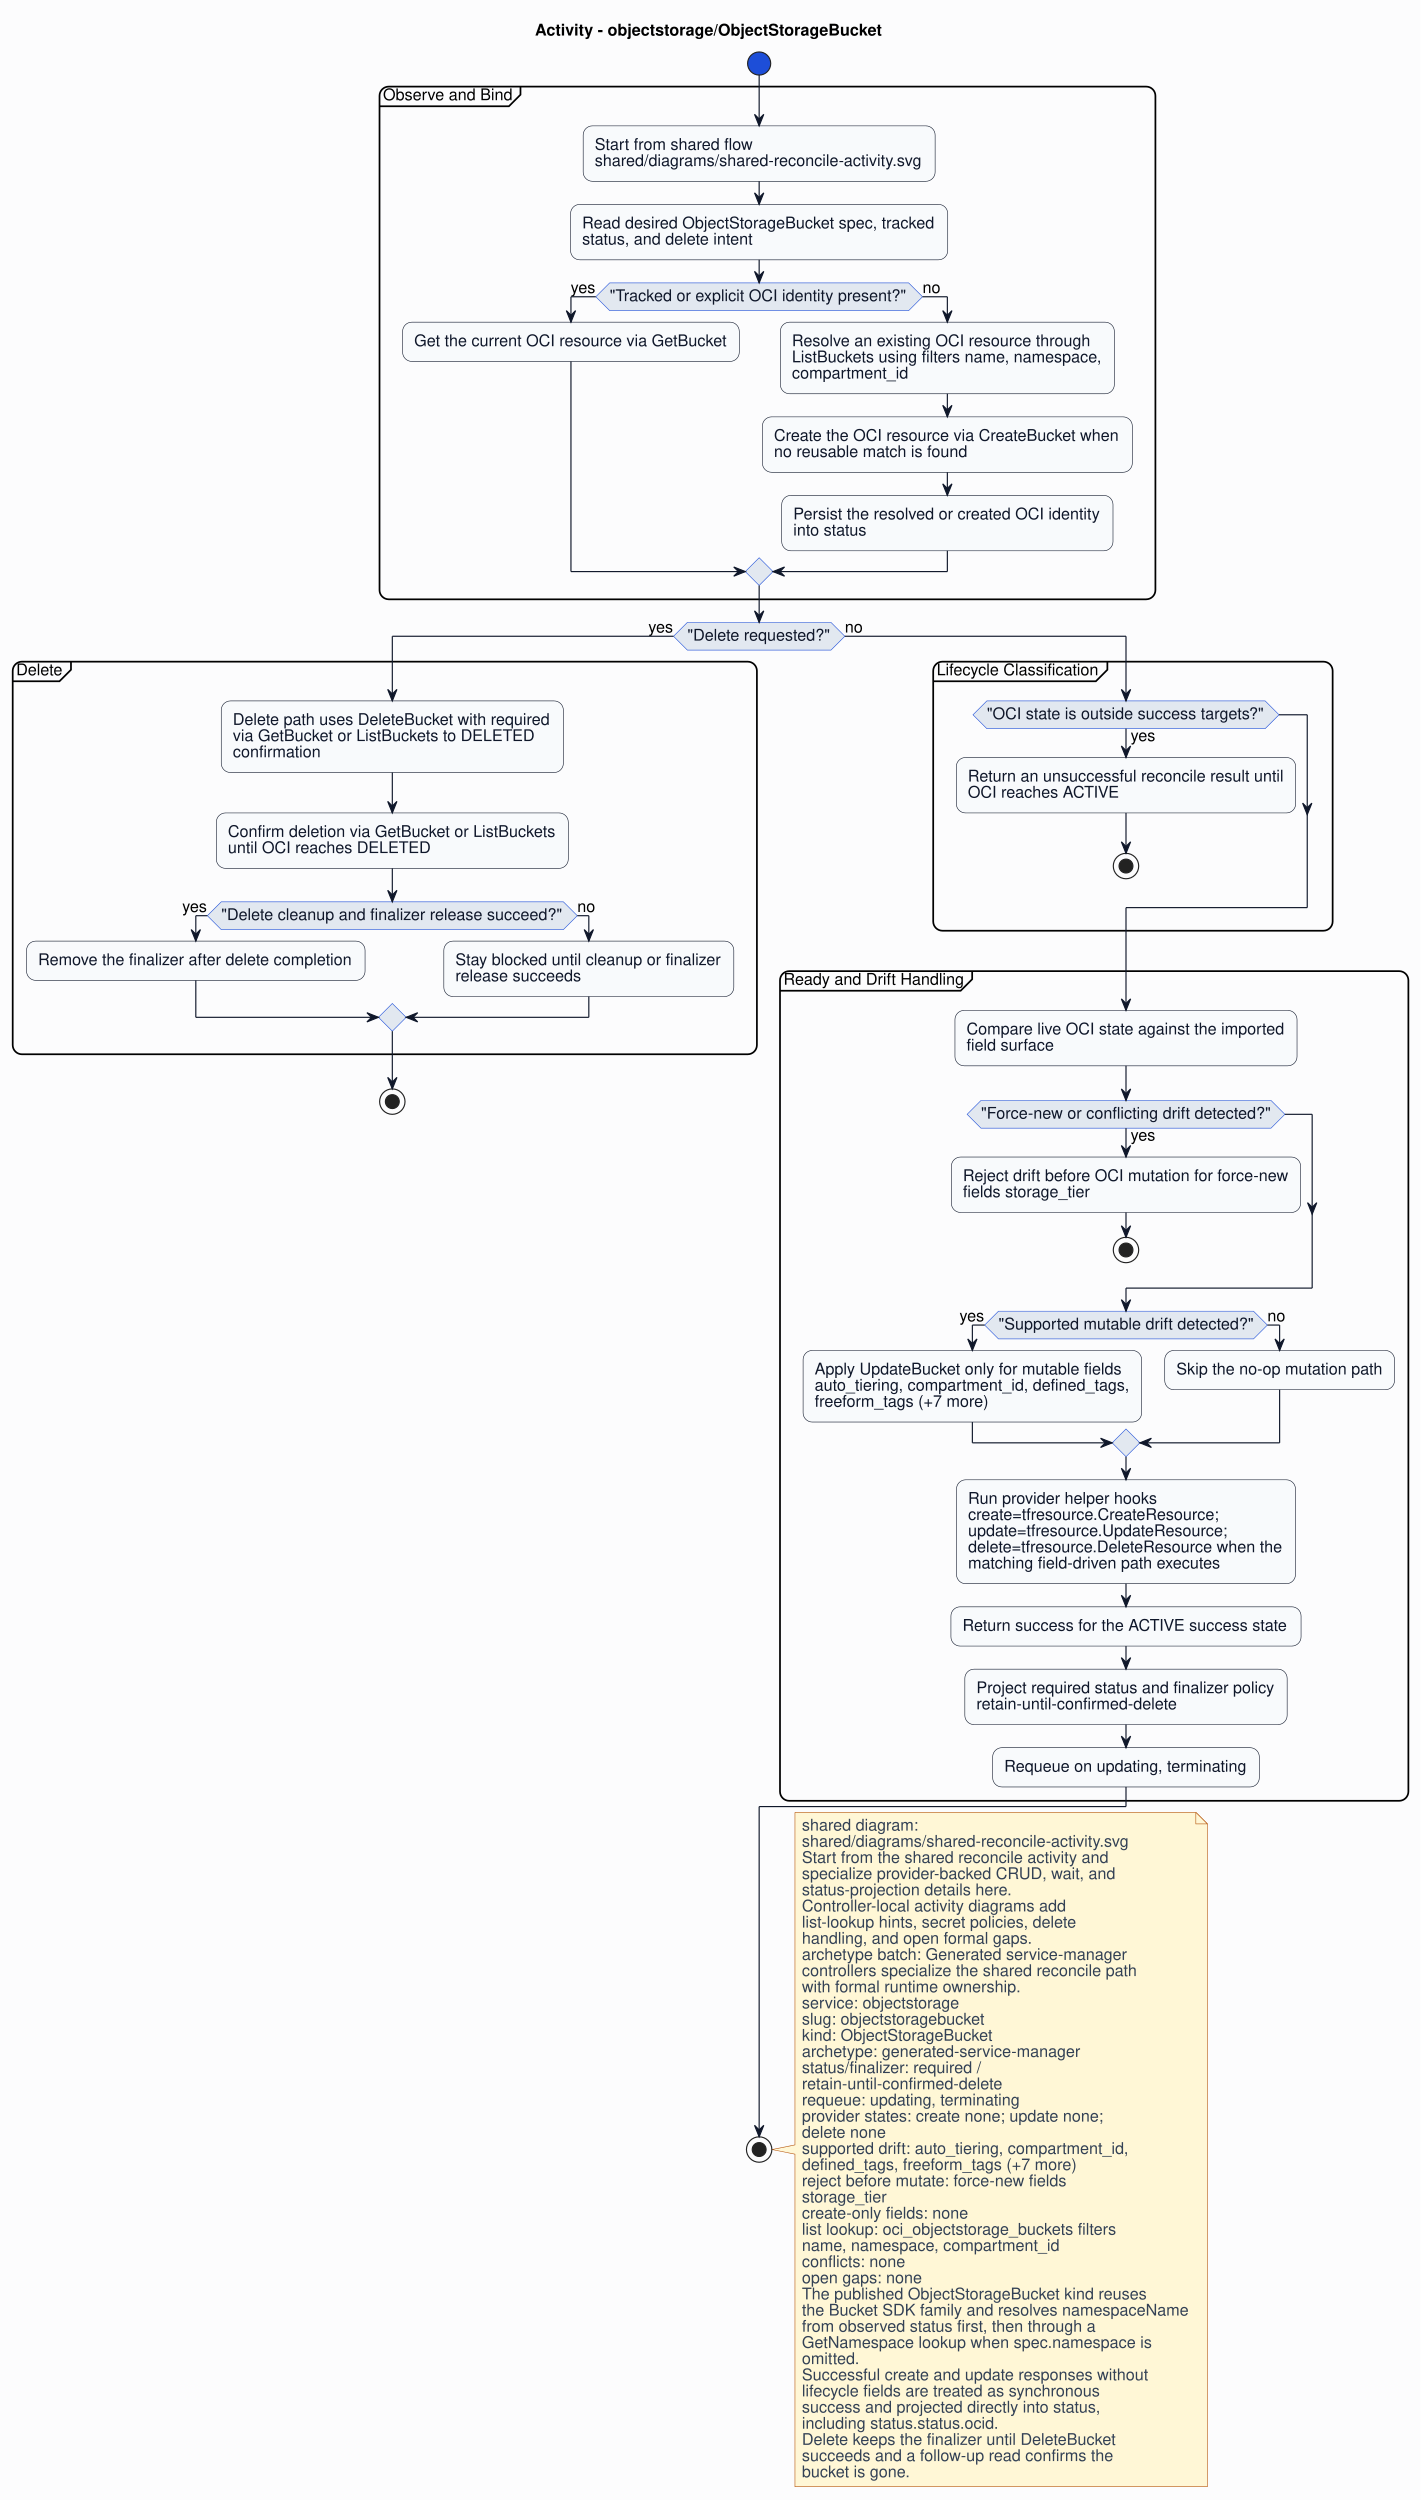
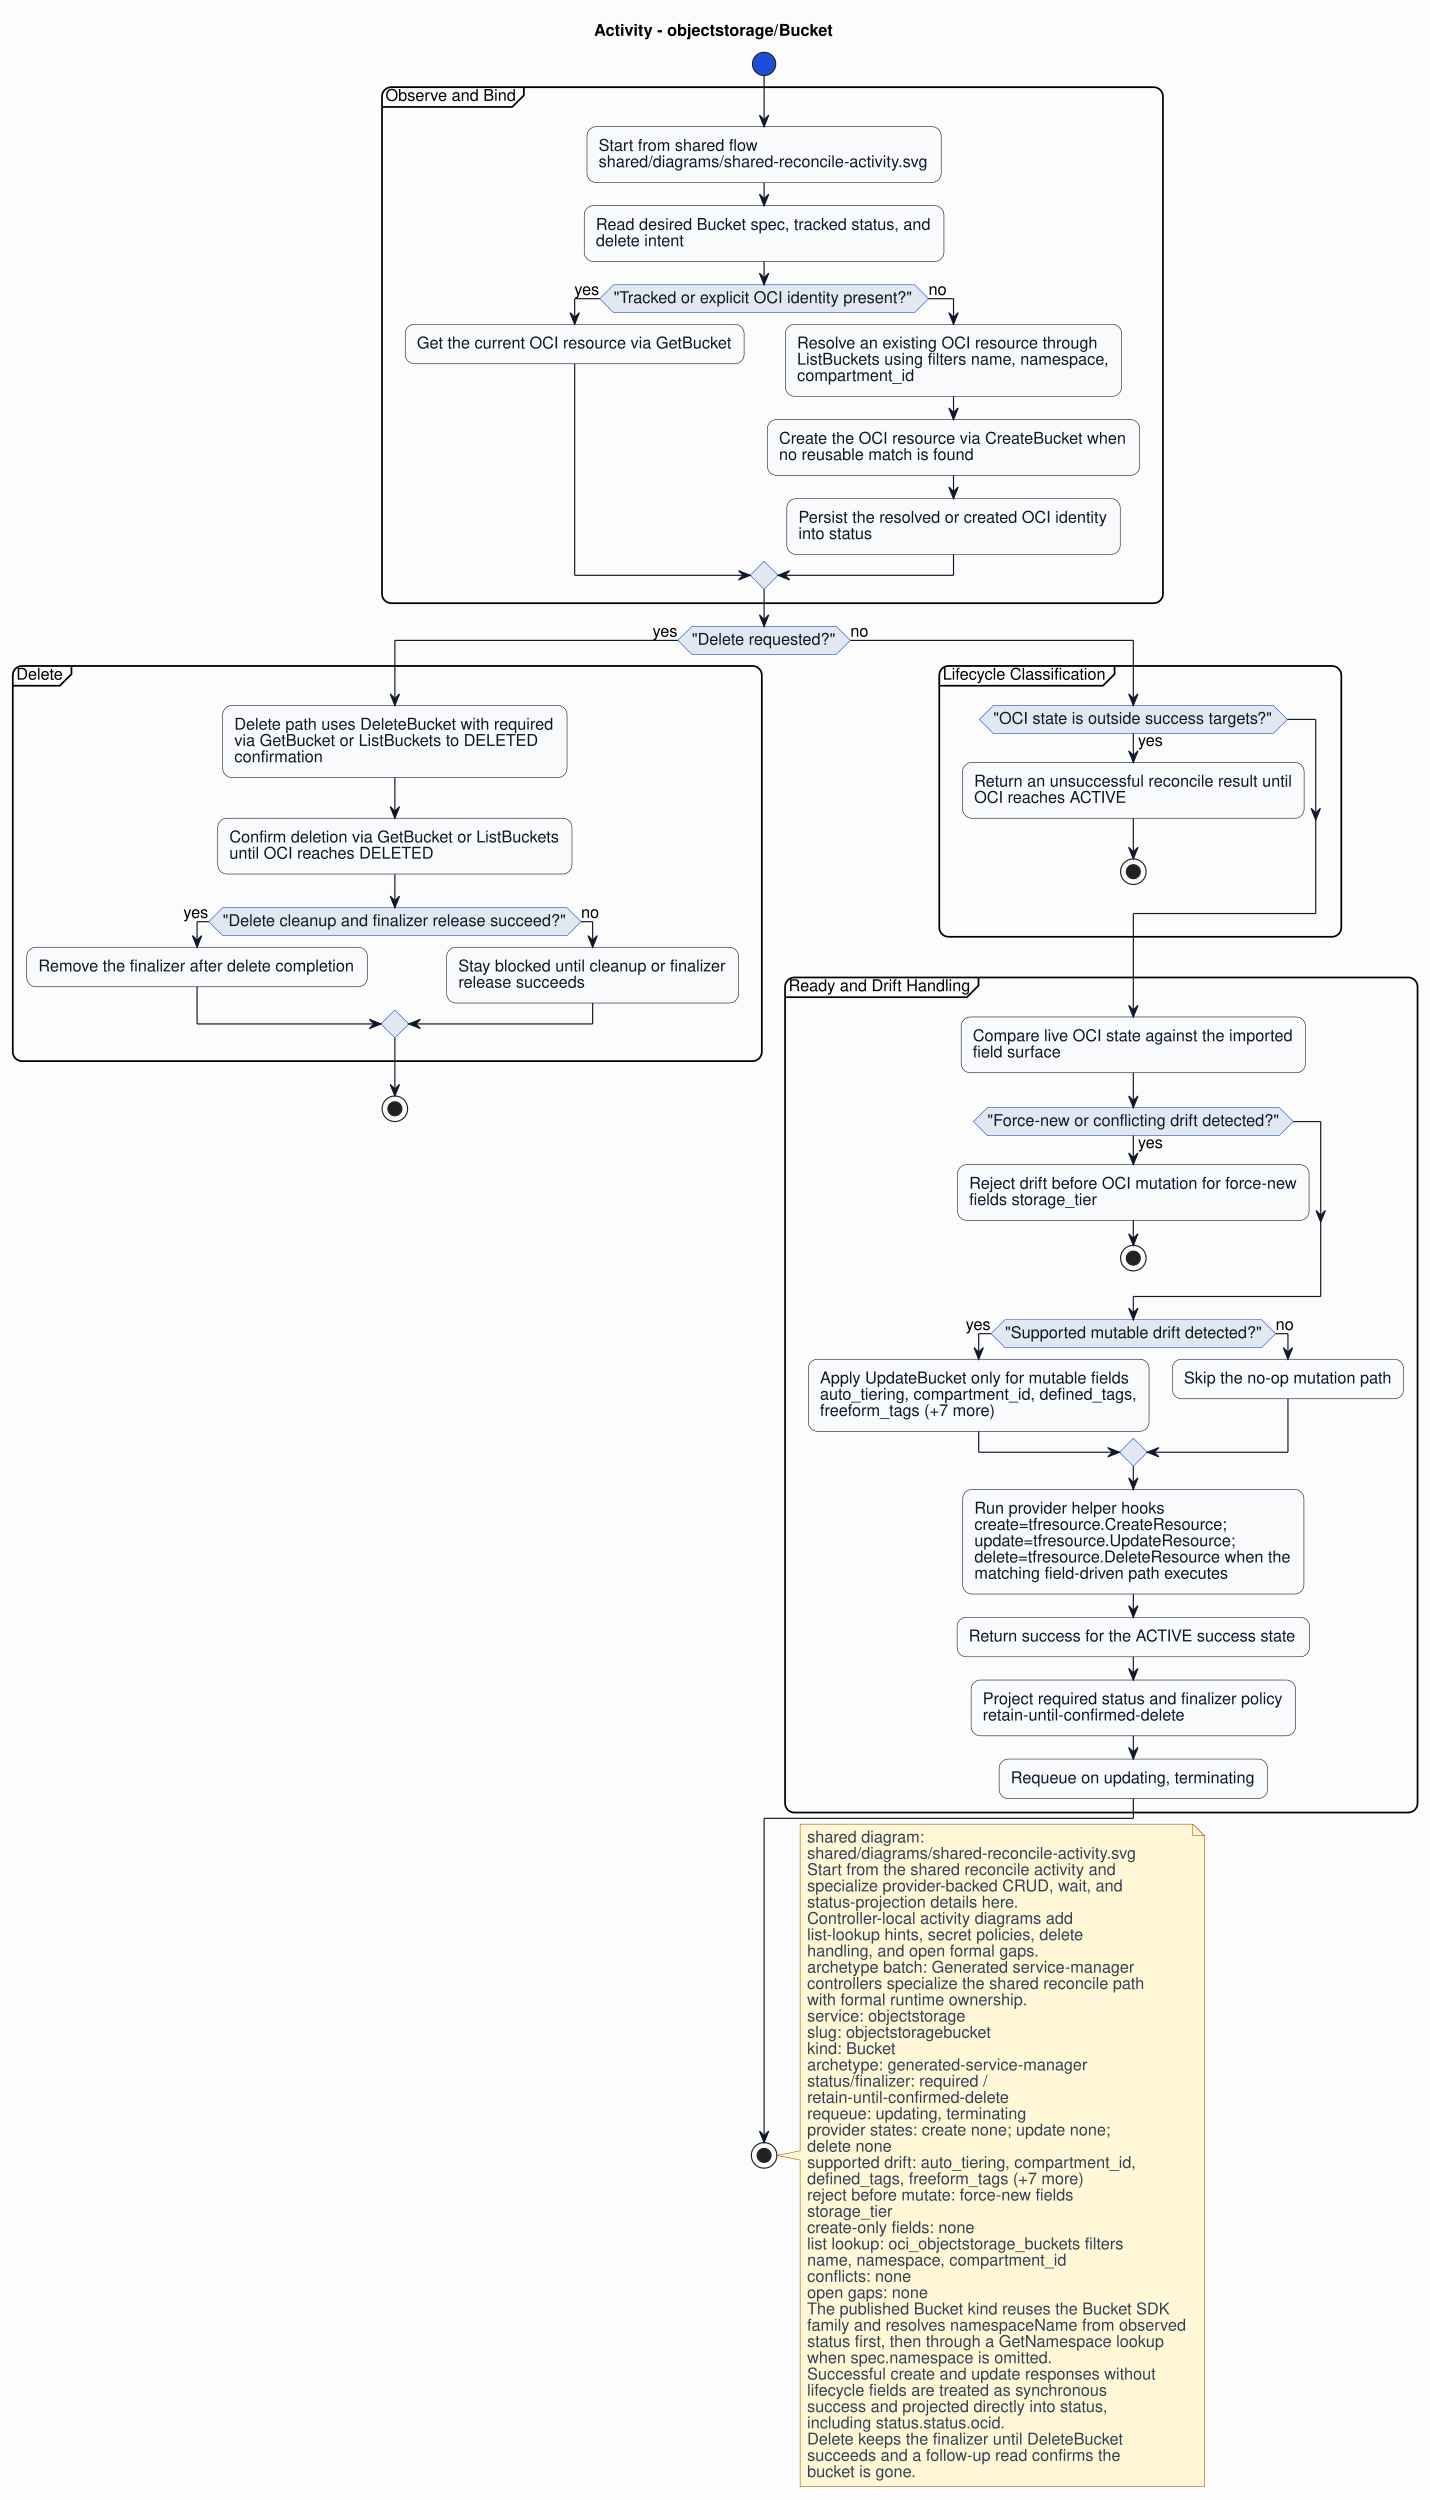
- <svg xmlns="http://www.w3.org/2000/svg" contentStyleType="text/css" data-diagram-type="ACTIVITY" height="2165px" preserveAspectRatio="none" style="width:1230px;height:2165px;background:#FCFCFD;" version="1.1" viewBox="0 0 1230 2165" width="1230px" zoomAndPan="magnify">
+ <svg xmlns="http://www.w3.org/2000/svg" contentStyleType="text/css" data-diagram-type="ACTIVITY" height="2151px" preserveAspectRatio="none" style="width:1230px;height:2151px;background:#FCFCFD;" version="1.1" viewBox="0 0 1230 2151" width="1230px" zoomAndPan="magnify">
  <defs />
  <g>
-     <rect fill="#FCFCFD" height="2165" style="stroke:none;stroke-width:1;" width="1230" x="0" y="0" />
+     <rect fill="#FCFCFD" height="2151" style="stroke:none;stroke-width:1;" width="1230" x="0" y="0" />
    <g class="title" data-source-line="10">
-       <text fill="#000000" font-family="Helvetica" font-size="14" font-weight="bold" lengthAdjust="spacing" textLength="301.075" x="463.291" y="30.78">Activity - objectstorage/ObjectStorageBucket</text>
+       <text fill="#000000" font-family="Helvetica" font-size="14" font-weight="bold" lengthAdjust="spacing" textLength="205.386" x="511.136" y="30.78">Activity - objectstorage/Bucket</text>
    </g>
    <ellipse cx="657.428" cy="55" fill="#1D4ED8" rx="10" ry="10" style="stroke:#222222;stroke-width:1;" />
    <rect fill="none" height="444" rx="8" ry="8" style="stroke:#000000;stroke-width:1.5;" width="671.922" x="328.668" y="75" />
    <path d="M450.737,75 L450.737,82 L440.737,92 L328.668,92" fill="none" style="stroke:#000000;stroke-width:1.5;" />
    <text fill="#000000" font-family="Helvetica" font-size="14" lengthAdjust="spacing" textLength="112.068" x="331.668" y="86.78">Observe and Bind</text>
    <rect fill="#F8FAFC" height="48" rx="8" ry="8" style="stroke:#0F172A;stroke-width:0.5;" width="304.785" x="505.035" y="109" />
    <text fill="#0F172A" font-family="Helvetica" font-size="14" lengthAdjust="spacing" textLength="136.938" x="515.035" y="129.78">Start from shared flow</text>
    <text fill="#0F172A" font-family="Helvetica" font-size="14" lengthAdjust="spacing" textLength="284.785" x="515.035" y="143.78">shared/diagrams/shared-reconcile-activity.svg</text>
-     <rect fill="#F8FAFC" height="48" rx="8" ry="8" style="stroke:#0F172A;stroke-width:0.5;" width="326.612" x="494.122" y="177" />
-     <text fill="#0F172A" font-family="Helvetica" font-size="14" lengthAdjust="spacing" textLength="306.612" x="504.122" y="197.78">Read desired ObjectStorageBucket spec, tracked</text>
-     <text fill="#0F172A" font-family="Helvetica" font-size="14" lengthAdjust="spacing" textLength="148.661" x="504.122" y="211.78">status, and delete intent</text>
+     <rect fill="#F8FAFC" height="48" rx="8" ry="8" style="stroke:#0F172A;stroke-width:0.5;" width="309.495" x="502.68" y="177" />
+     <text fill="#0F172A" font-family="Helvetica" font-size="14" lengthAdjust="spacing" textLength="289.495" x="512.68" y="197.78">Read desired Bucket spec, tracked status, and</text>
+     <text fill="#0F172A" font-family="Helvetica" font-size="14" lengthAdjust="spacing" textLength="76.282" x="512.68" y="211.78">delete intent</text>
    <polygon fill="#E2E8F0" points="527.962,245,786.893,245,798.893,257,786.893,269,527.962,269,515.962,257,527.962,245" style="stroke:#1D4ED8;stroke-width:0.5;" />
    <text fill="#0F172A" font-family="Helvetica" font-size="14" lengthAdjust="spacing" textLength="258.932" x="527.962" y="260.78">"Tracked or explicit OCI identity present?"</text>
    <text fill="#000000" font-family="Helvetica" font-size="14" lengthAdjust="spacing" textLength="21.786" x="494.176" y="253.78">yes</text>
    <text fill="#000000" font-family="Helvetica" font-size="14" lengthAdjust="spacing" textLength="15.572" x="798.893" y="253.78">no</text>
    <rect fill="#F8FAFC" height="34" rx="8" ry="8" style="stroke:#0F172A;stroke-width:0.5;" width="291.558" x="348.668" y="279" />
    <text fill="#0F172A" font-family="Helvetica" font-size="14" lengthAdjust="spacing" textLength="271.558" x="358.668" y="299.78">Get the current OCI resource via GetBucket</text>
    <rect fill="#F8FAFC" height="62" rx="8" ry="8" style="stroke:#0F172A;stroke-width:0.5;" width="289.24" x="675.788" y="279" />
    <text fill="#0F172A" font-family="Helvetica" font-size="14" lengthAdjust="spacing" textLength="259.909" x="685.788" y="299.78">Resolve an existing OCI resource through</text>
    <text fill="#0F172A" font-family="Helvetica" font-size="14" lengthAdjust="spacing" textLength="269.24" x="685.788" y="313.78">ListBuckets using filters name, namespace,</text>
    <text fill="#0F172A" font-family="Helvetica" font-size="14" lengthAdjust="spacing" textLength="100.379" x="685.788" y="327.78">compartment_id</text>
    <rect fill="#F8FAFC" height="48" rx="8" ry="8" style="stroke:#0F172A;stroke-width:0.5;" width="320.364" x="660.226" y="361" />
    <text fill="#0F172A" font-family="Helvetica" font-size="14" lengthAdjust="spacing" textLength="300.364" x="670.226" y="381.78">Create the OCI resource via CreateBucket when</text>
    <text fill="#0F172A" font-family="Helvetica" font-size="14" lengthAdjust="spacing" textLength="168.102" x="670.226" y="395.78">no reusable match is found</text>
    <rect fill="#F8FAFC" height="48" rx="8" ry="8" style="stroke:#0F172A;stroke-width:0.5;" width="286.896" x="676.96" y="429" />
    <text fill="#0F172A" font-family="Helvetica" font-size="14" lengthAdjust="spacing" textLength="266.896" x="686.96" y="449.78">Persist the resolved or created OCI identity</text>
    <text fill="#0F172A" font-family="Helvetica" font-size="14" lengthAdjust="spacing" textLength="63.813" x="686.96" y="463.78">into status</text>
    <polygon fill="#E2E8F0" points="657.428,483,669.428,495,657.428,507,645.428,495,657.428,483" style="stroke:#1D4ED8;stroke-width:0.5;" />
    <polygon fill="#E2E8F0" points="595.251,539,719.604,539,731.604,551,719.604,563,595.251,563,583.251,551,595.251,539" style="stroke:#1D4ED8;stroke-width:0.5;" />
    <text fill="#0F172A" font-family="Helvetica" font-size="14" lengthAdjust="spacing" textLength="124.353" x="595.251" y="554.78">"Delete requested?"</text>
    <text fill="#000000" font-family="Helvetica" font-size="14" lengthAdjust="spacing" textLength="21.786" x="561.465" y="547.78">yes</text>
    <text fill="#000000" font-family="Helvetica" font-size="14" lengthAdjust="spacing" textLength="15.572" x="731.604" y="547.78">no</text>
    <rect fill="none" height="340" rx="8" ry="8" style="stroke:#000000;stroke-width:1.5;" width="644.481" x="11" y="573" />
    <path d="M61.469,573 L61.469,580 L51.469,590 L11,590" fill="none" style="stroke:#000000;stroke-width:1.5;" />
    <text fill="#000000" font-family="Helvetica" font-size="14" lengthAdjust="spacing" textLength="40.469" x="14" y="584.78">Delete</text>
    <rect fill="#F8FAFC" height="62" rx="8" ry="8" style="stroke:#0F172A;stroke-width:0.5;" width="296.268" x="191.61" y="607" />
    <text fill="#0F172A" font-family="Helvetica" font-size="14" lengthAdjust="spacing" textLength="276.268" x="201.61" y="627.78">Delete path uses DeleteBucket with required</text>
    <text fill="#0F172A" font-family="Helvetica" font-size="14" lengthAdjust="spacing" textLength="262.992" x="201.61" y="641.78">via GetBucket or ListBuckets to DELETED</text>
    <text fill="#0F172A" font-family="Helvetica" font-size="14" lengthAdjust="spacing" textLength="76.255" x="201.61" y="655.78">confirmation</text>
    <rect fill="#F8FAFC" height="48" rx="8" ry="8" style="stroke:#0F172A;stroke-width:0.5;" width="304.792" x="187.348" y="704" />
    <text fill="#0F172A" font-family="Helvetica" font-size="14" lengthAdjust="spacing" textLength="284.792" x="197.348" y="724.78">Confirm deletion via GetBucket or ListBuckets</text>
    <text fill="#0F172A" font-family="Helvetica" font-size="14" lengthAdjust="spacing" textLength="176.62" x="197.348" y="738.78">until OCI reaches DELETED</text>
    <polygon fill="#E2E8F0" points="191.572,781,487.916,781,499.916,793,487.916,805,191.572,805,179.572,793,191.572,781" style="stroke:#1D4ED8;stroke-width:0.5;" />
    <text fill="#0F172A" font-family="Helvetica" font-size="14" lengthAdjust="spacing" textLength="296.345" x="191.572" y="796.78">"Delete cleanup and finalizer release succeed?"</text>
    <text fill="#000000" font-family="Helvetica" font-size="14" lengthAdjust="spacing" textLength="21.786" x="157.786" y="789.78">yes</text>
    <text fill="#000000" font-family="Helvetica" font-size="14" lengthAdjust="spacing" textLength="15.572" x="499.916" y="789.78">no</text>
    <rect fill="#F8FAFC" height="34" rx="8" ry="8" style="stroke:#0F172A;stroke-width:0.5;" width="293.144" x="23" y="815" />
    <text fill="#0F172A" font-family="Helvetica" font-size="14" lengthAdjust="spacing" textLength="273.144" x="33" y="835.78">Remove the finalizer after delete completion</text>
    <rect fill="#F8FAFC" height="48" rx="8" ry="8" style="stroke:#0F172A;stroke-width:0.5;" width="251.13" x="384.352" y="815" />
    <text fill="#0F172A" font-family="Helvetica" font-size="14" lengthAdjust="spacing" textLength="231.13" x="394.352" y="835.78">Stay blocked until cleanup or finalizer</text>
    <text fill="#0F172A" font-family="Helvetica" font-size="14" lengthAdjust="spacing" textLength="108.951" x="394.352" y="849.78">release succeeds</text>
    <polygon fill="#E2E8F0" points="339.744,869,351.744,881,339.744,893,327.744,881,339.744,869" style="stroke:#1D4ED8;stroke-width:0.5;" />
    <ellipse cx="339.744" cy="954" fill="none" rx="11" ry="11" style="stroke:#222222;stroke-width:1;" />
    <ellipse cx="339.744" cy="954" fill="#222222" rx="6" ry="6" style="stroke:#222222;stroke-width:1;" />
    <rect fill="none" height="233" rx="8" ry="8" style="stroke:#000000;stroke-width:1.5;" width="345.916" x="808.153" y="573" />
    <path d="M958.987,573 L958.987,580 L948.987,590 L808.153,590" fill="none" style="stroke:#000000;stroke-width:1.5;" />
    <text fill="#000000" font-family="Helvetica" font-size="14" lengthAdjust="spacing" textLength="140.834" x="811.153" y="584.78">Lifecycle Classification</text>
    <rect fill="#F8FAFC" height="48" rx="8" ry="8" style="stroke:#0F172A;stroke-width:0.5;" width="293.916" x="828.153" y="656" />
    <text fill="#0F172A" font-family="Helvetica" font-size="14" lengthAdjust="spacing" textLength="273.916" x="838.153" y="676.78">Return an unsuccessful reconcile result until</text>
    <text fill="#0F172A" font-family="Helvetica" font-size="14" lengthAdjust="spacing" textLength="133.041" x="838.153" y="690.78">OCI reaches ACTIVE</text>
    <ellipse cx="975.111" cy="750" fill="none" rx="11" ry="11" style="stroke:#222222;stroke-width:1;" />
    <ellipse cx="975.111" cy="750" fill="#222222" rx="6" ry="6" style="stroke:#222222;stroke-width:1;" />
    <polygon fill="#E2E8F0" points="854.59,607,1095.632,607,1107.632,619,1095.632,631,854.59,631,842.59,619,854.59,607" style="stroke:#1D4ED8;stroke-width:0.5;" />
    <text fill="#000000" font-family="Helvetica" font-size="14" lengthAdjust="spacing" textLength="21.786" x="979.111" y="641.78">yes</text>
    <text fill="#0F172A" font-family="Helvetica" font-size="14" lengthAdjust="spacing" textLength="241.042" x="854.59" y="622.78">"OCI state is outside success targets?"</text>
    <rect fill="none" height="718.5" rx="8" ry="8" style="stroke:#000000;stroke-width:1.5;" width="544.177" x="675.481" y="841" />
    <path d="M841.901,841 L841.901,848 L831.901,858 L675.481,858" fill="none" style="stroke:#000000;stroke-width:1.5;" />
    <text fill="#000000" font-family="Helvetica" font-size="14" lengthAdjust="spacing" textLength="156.42" x="678.481" y="852.78">Ready and Drift Handling</text>
    <rect fill="#F8FAFC" height="48" rx="8" ry="8" style="stroke:#0F172A;stroke-width:0.5;" width="296.24" x="826.991" y="875" />
    <text fill="#0F172A" font-family="Helvetica" font-size="14" lengthAdjust="spacing" textLength="276.24" x="836.991" y="895.78">Compare live OCI state against the imported</text>
    <text fill="#0F172A" font-family="Helvetica" font-size="14" lengthAdjust="spacing" textLength="75.482" x="836.991" y="909.78">field surface</text>
    <rect fill="#F8FAFC" height="48" rx="8" ry="8" style="stroke:#0F172A;stroke-width:0.5;" width="302.447" x="823.888" y="1002" />
    <text fill="#0F172A" font-family="Helvetica" font-size="14" lengthAdjust="spacing" textLength="282.447" x="833.888" y="1022.78">Reject drift before OCI mutation for force-new</text>
    <text fill="#0F172A" font-family="Helvetica" font-size="14" lengthAdjust="spacing" textLength="110.503" x="833.888" y="1036.78">fields storage_tier</text>
    <ellipse cx="975.111" cy="1082.5" fill="none" rx="11" ry="11" style="stroke:#222222;stroke-width:1;" />
    <ellipse cx="975.111" cy="1082.5" fill="#222222" rx="6" ry="6" style="stroke:#222222;stroke-width:1;" />
    <polygon fill="#E2E8F0" points="849.528,953,1100.694,953,1112.694,965,1100.694,977,849.528,977,837.528,965,849.528,953" style="stroke:#1D4ED8;stroke-width:0.5;" />
    <text fill="#000000" font-family="Helvetica" font-size="14" lengthAdjust="spacing" textLength="21.786" x="979.111" y="987.78">yes</text>
    <text fill="#0F172A" font-family="Helvetica" font-size="14" lengthAdjust="spacing" textLength="251.166" x="849.528" y="968.78">"Force-new or conflicting drift detected?"</text>
    <polygon fill="#E2E8F0" points="864.683,1135.5,1085.539,1135.5,1097.539,1147.5,1085.539,1159.5,864.683,1159.5,852.683,1147.5,864.683,1135.5" style="stroke:#1D4ED8;stroke-width:0.5;" />
    <text fill="#0F172A" font-family="Helvetica" font-size="14" lengthAdjust="spacing" textLength="220.856" x="864.683" y="1151.28">"Supported mutable drift detected?"</text>
    <text fill="#000000" font-family="Helvetica" font-size="14" lengthAdjust="spacing" textLength="21.786" x="830.897" y="1144.28">yes</text>
    <text fill="#000000" font-family="Helvetica" font-size="14" lengthAdjust="spacing" textLength="15.572" x="1097.539" y="1144.28">no</text>
    <rect fill="#F8FAFC" height="62" rx="8" ry="8" style="stroke:#0F172A;stroke-width:0.5;" width="293.171" x="695.481" y="1169.5" />
    <text fill="#0F172A" font-family="Helvetica" font-size="14" lengthAdjust="spacing" textLength="266.923" x="705.481" y="1190.28">Apply UpdateBucket only for mutable fields</text>
    <text fill="#0F172A" font-family="Helvetica" font-size="14" lengthAdjust="spacing" textLength="273.171" x="705.481" y="1204.28">auto_tiering, compartment_id, defined_tags,</text>
    <text fill="#0F172A" font-family="Helvetica" font-size="14" lengthAdjust="spacing" textLength="151.334" x="705.481" y="1218.28">freeform_tags (+7 more)</text>
    <rect fill="#F8FAFC" height="34" rx="8" ry="8" style="stroke:#0F172A;stroke-width:0.5;" width="199.006" x="1008.652" y="1169.5" />
    <text fill="#0F172A" font-family="Helvetica" font-size="14" lengthAdjust="spacing" textLength="179.006" x="1018.652" y="1190.28">Skip the no-op mutation path</text>
    <polygon fill="#E2E8F0" points="975.111,1237.5,987.111,1249.5,975.111,1261.5,963.111,1249.5,975.111,1237.5" style="stroke:#1D4ED8;stroke-width:0.5;" />
    <rect fill="#F8FAFC" height="90" rx="8" ry="8" style="stroke:#0F172A;stroke-width:0.5;" width="293.554" x="828.334" y="1281.5" />
    <text fill="#0F172A" font-family="Helvetica" font-size="14" lengthAdjust="spacing" textLength="164.206" x="838.334" y="1302.28">Run provider helper hooks</text>
    <text fill="#0F172A" font-family="Helvetica" font-size="14" lengthAdjust="spacing" textLength="219.051" x="838.334" y="1316.28">create=tfresource.CreateResource;</text>
    <text fill="#0F172A" font-family="Helvetica" font-size="14" lengthAdjust="spacing" textLength="226.085" x="838.334" y="1330.28">update=tfresource.UpdateResource;</text>
    <text fill="#0F172A" font-family="Helvetica" font-size="14" lengthAdjust="spacing" textLength="273.554" x="838.334" y="1344.28">delete=tfresource.DeleteResource when the</text>
    <text fill="#0F172A" font-family="Helvetica" font-size="14" lengthAdjust="spacing" textLength="220.233" x="838.334" y="1358.28">matching field-driven path executes</text>
    <rect fill="#F8FAFC" height="34" rx="8" ry="8" style="stroke:#0F172A;stroke-width:0.5;" width="303.22" x="823.501" y="1391.5" />
    <text fill="#0F172A" font-family="Helvetica" font-size="14" lengthAdjust="spacing" textLength="283.22" x="833.501" y="1412.28">Return success for the ACTIVE success state</text>
    <rect fill="#F8FAFC" height="48" rx="8" ry="8" style="stroke:#0F172A;stroke-width:0.5;" width="279.13" x="835.546" y="1445.5" />
    <text fill="#0F172A" font-family="Helvetica" font-size="14" lengthAdjust="spacing" textLength="259.13" x="845.546" y="1466.28">Project required status and finalizer policy</text>
    <text fill="#0F172A" font-family="Helvetica" font-size="14" lengthAdjust="spacing" textLength="174.303" x="845.546" y="1480.28">retain-until-confirmed-delete</text>
    <rect fill="#F8FAFC" height="34" rx="8" ry="8" style="stroke:#0F172A;stroke-width:0.5;" width="230.93" x="859.646" y="1513.5" />
    <text fill="#0F172A" font-family="Helvetica" font-size="14" lengthAdjust="spacing" textLength="210.93" x="869.646" y="1534.28">Requeue on updating, terminating</text>
-     <path d="M688.428,1569.5 L688.428,1857.5 L668.428,1861.5 L688.428,1865.5 L688.428,2153.5 A0,0 0 0 0 688.428,2153.5 L1045.585,2153.5 A0,0 0 0 0 1045.585,2153.5 L1045.585,1579.5 L1035.585,1569.5 L688.428,1569.5 A0,0 0 0 0 688.428,1569.5" fill="#FFF7D6" style="stroke:#B45309;stroke-width:0.5;" />
-     <path d="M1035.585,1569.5 L1035.585,1579.5 L1045.585,1579.5 L1035.585,1569.5" fill="#FFF7D6" style="stroke:#B45309;stroke-width:0.5;" />
+     <path d="M688.428,1569.5 L688.428,1850.5 L668.428,1854.5 L688.428,1858.5 L688.428,2139.5 A0,0 0 0 0 688.428,2139.5 L1036.24,2139.5 A0,0 0 0 0 1036.24,2139.5 L1036.24,1579.5 L1026.24,1569.5 L688.428,1569.5 A0,0 0 0 0 688.428,1569.5" fill="#FFF7D6" style="stroke:#B45309;stroke-width:0.5;" />
+     <path d="M1026.24,1569.5 L1026.24,1579.5 L1036.24,1579.5 L1026.24,1569.5" fill="#FFF7D6" style="stroke:#B45309;stroke-width:0.5;" />
    <text fill="#334155" font-family="Helvetica" font-size="14" lengthAdjust="spacing" textLength="101.165" x="694.428" y="1585.28">shared diagram:</text>
    <text fill="#334155" font-family="Helvetica" font-size="14" lengthAdjust="spacing" textLength="284.785" x="694.428" y="1599.28">shared/diagrams/shared-reconcile-activity.svg</text>
    <text fill="#334155" font-family="Helvetica" font-size="14" lengthAdjust="spacing" textLength="265.344" x="694.428" y="1613.28">Start from the shared reconcile activity and</text>
    <text fill="#334155" font-family="Helvetica" font-size="14" lengthAdjust="spacing" textLength="273.896" x="694.428" y="1627.28">specialize provider-backed CRUD, wait, and</text>
    <text fill="#334155" font-family="Helvetica" font-size="14" lengthAdjust="spacing" textLength="182.875" x="694.428" y="1641.28">status-projection details here.</text>
    <text fill="#334155" font-family="Helvetica" font-size="14" lengthAdjust="spacing" textLength="229.537" x="694.428" y="1655.28">Controller-local activity diagrams add</text>
    <text fill="#334155" font-family="Helvetica" font-size="14" lengthAdjust="spacing" textLength="238.895" x="694.428" y="1669.28">list-lookup hints, secret policies, delete</text>
    <text fill="#334155" font-family="Helvetica" font-size="14" lengthAdjust="spacing" textLength="200.033" x="694.428" y="1683.28">handling, and open formal gaps.</text>
    <text fill="#334155" font-family="Helvetica" font-size="14" lengthAdjust="spacing" textLength="281.709" x="694.428" y="1697.28">archetype batch: Generated service-manager</text>
    <text fill="#334155" font-family="Helvetica" font-size="14" lengthAdjust="spacing" textLength="291.047" x="694.428" y="1711.28">controllers specialize the shared reconcile path</text>
    <text fill="#334155" font-family="Helvetica" font-size="14" lengthAdjust="spacing" textLength="189.848" x="694.428" y="1725.28">with formal runtime ownership.</text>
    <text fill="#334155" font-family="Helvetica" font-size="14" lengthAdjust="spacing" textLength="136.179" x="694.428" y="1739.28">service: objectstorage</text>
    <text fill="#334155" font-family="Helvetica" font-size="14" lengthAdjust="spacing" textLength="158.765" x="694.428" y="1753.28">slug: objectstoragebucket</text>
-     <text fill="#334155" font-family="Helvetica" font-size="14" lengthAdjust="spacing" textLength="165.758" x="694.428" y="1767.28">kind: ObjectStorageBucket</text>
+     <text fill="#334155" font-family="Helvetica" font-size="14" lengthAdjust="spacing" textLength="76.262" x="694.428" y="1767.28">kind: Bucket</text>
    <text fill="#334155" font-family="Helvetica" font-size="14" lengthAdjust="spacing" textLength="241.24" x="694.428" y="1781.28">archetype: generated-service-manager</text>
    <text fill="#334155" font-family="Helvetica" font-size="14" lengthAdjust="spacing" textLength="156.406" x="694.428" y="1795.28">status/finalizer: required /</text>
    <text fill="#334155" font-family="Helvetica" font-size="14" lengthAdjust="spacing" textLength="174.303" x="694.428" y="1809.28">retain-until-confirmed-delete</text>
    <text fill="#334155" font-family="Helvetica" font-size="14" lengthAdjust="spacing" textLength="189.909" x="694.428" y="1823.28">requeue: updating, terminating</text>
    <text fill="#334155" font-family="Helvetica" font-size="14" lengthAdjust="spacing" textLength="263.067" x="694.428" y="1837.28">provider states: create none; update none;</text>
    <text fill="#334155" font-family="Helvetica" font-size="14" lengthAdjust="spacing" textLength="73.179" x="694.428" y="1851.28">delete none</text>
    <text fill="#334155" font-family="Helvetica" font-size="14" lengthAdjust="spacing" textLength="282.488" x="694.428" y="1865.28">supported drift: auto_tiering, compartment_id,</text>
    <text fill="#334155" font-family="Helvetica" font-size="14" lengthAdjust="spacing" textLength="239.292" x="694.428" y="1879.28">defined_tags, freeform_tags (+7 more)</text>
    <text fill="#334155" font-family="Helvetica" font-size="14" lengthAdjust="spacing" textLength="230.33" x="694.428" y="1893.28">reject before mutate: force-new fields</text>
    <text fill="#334155" font-family="Helvetica" font-size="14" lengthAdjust="spacing" textLength="73.931" x="694.428" y="1907.28">storage_tier</text>
    <text fill="#334155" font-family="Helvetica" font-size="14" lengthAdjust="spacing" textLength="144.751" x="694.428" y="1921.28">create-only fields: none</text>
    <text fill="#334155" font-family="Helvetica" font-size="14" lengthAdjust="spacing" textLength="273.144" x="694.428" y="1935.28">list lookup: oci_objectstorage_buckets filters</text>
    <text fill="#334155" font-family="Helvetica" font-size="14" lengthAdjust="spacing" textLength="223.337" x="694.428" y="1949.28">name, namespace, compartment_id</text>
    <text fill="#334155" font-family="Helvetica" font-size="14" lengthAdjust="spacing" textLength="89.496" x="694.428" y="1963.28">conflicts: none</text>
    <text fill="#334155" font-family="Helvetica" font-size="14" lengthAdjust="spacing" textLength="104.316" x="694.428" y="1977.28">open gaps: none</text>
-     <text fill="#334155" font-family="Helvetica" font-size="14" lengthAdjust="spacing" textLength="299.619" x="694.428" y="1991.28">The published ObjectStorageBucket kind reuses</text>
-     <text fill="#334155" font-family="Helvetica" font-size="14" lengthAdjust="spacing" textLength="336.157" x="694.428" y="2005.28">the Bucket SDK family and resolves namespaceName</text>
-     <text fill="#334155" font-family="Helvetica" font-size="14" lengthAdjust="spacing" textLength="255.24" x="694.428" y="2019.28">from observed status first, then through a</text>
-     <text fill="#334155" font-family="Helvetica" font-size="14" lengthAdjust="spacing" textLength="303.502" x="694.428" y="2033.28">GetNamespace lookup when spec.namespace is</text>
-     <text fill="#334155" font-family="Helvetica" font-size="14" lengthAdjust="spacing" textLength="49.8" x="694.428" y="2047.28">omitted.</text>
-     <text fill="#334155" font-family="Helvetica" font-size="14" lengthAdjust="spacing" textLength="301.185" x="694.428" y="2061.28">Successful create and update responses without</text>
-     <text fill="#334155" font-family="Helvetica" font-size="14" lengthAdjust="spacing" textLength="259.909" x="694.428" y="2075.28">lifecycle fields are treated as synchronous</text>
-     <text fill="#334155" font-family="Helvetica" font-size="14" lengthAdjust="spacing" textLength="259.13" x="694.428" y="2089.28">success and projected directly into status,</text>
-     <text fill="#334155" font-family="Helvetica" font-size="14" lengthAdjust="spacing" textLength="171.206" x="694.428" y="2103.28">including status.status.ocid.</text>
-     <text fill="#334155" font-family="Helvetica" font-size="14" lengthAdjust="spacing" textLength="273.93" x="694.428" y="2117.28">Delete keeps the finalizer until DeleteBucket</text>
-     <text fill="#334155" font-family="Helvetica" font-size="14" lengthAdjust="spacing" textLength="270.033" x="694.428" y="2131.28">succeeds and a follow-up read confirms the</text>
-     <text fill="#334155" font-family="Helvetica" font-size="14" lengthAdjust="spacing" textLength="94.172" x="694.428" y="2145.28">bucket is gone.</text>
-     <ellipse cx="657.428" cy="1861.5" fill="none" rx="11" ry="11" style="stroke:#222222;stroke-width:1;" />
-     <ellipse cx="657.428" cy="1861.5" fill="#222222" rx="6" ry="6" style="stroke:#222222;stroke-width:1;" />
+     <text fill="#334155" font-family="Helvetica" font-size="14" lengthAdjust="spacing" textLength="312.84" x="694.428" y="1991.28">The published Bucket kind reuses the Bucket SDK</text>
+     <text fill="#334155" font-family="Helvetica" font-size="14" lengthAdjust="spacing" textLength="326.812" x="694.428" y="2005.28">family and resolves namespaceName from observed</text>
+     <text fill="#334155" font-family="Helvetica" font-size="14" lengthAdjust="spacing" textLength="308.171" x="694.428" y="2019.28">status first, then through a GetNamespace lookup</text>
+     <text fill="#334155" font-family="Helvetica" font-size="14" lengthAdjust="spacing" textLength="210.889" x="694.428" y="2033.28">when spec.namespace is omitted.</text>
+     <text fill="#334155" font-family="Helvetica" font-size="14" lengthAdjust="spacing" textLength="301.185" x="694.428" y="2047.28">Successful create and update responses without</text>
+     <text fill="#334155" font-family="Helvetica" font-size="14" lengthAdjust="spacing" textLength="259.909" x="694.428" y="2061.28">lifecycle fields are treated as synchronous</text>
+     <text fill="#334155" font-family="Helvetica" font-size="14" lengthAdjust="spacing" textLength="259.13" x="694.428" y="2075.28">success and projected directly into status,</text>
+     <text fill="#334155" font-family="Helvetica" font-size="14" lengthAdjust="spacing" textLength="171.206" x="694.428" y="2089.28">including status.status.ocid.</text>
+     <text fill="#334155" font-family="Helvetica" font-size="14" lengthAdjust="spacing" textLength="273.93" x="694.428" y="2103.28">Delete keeps the finalizer until DeleteBucket</text>
+     <text fill="#334155" font-family="Helvetica" font-size="14" lengthAdjust="spacing" textLength="270.033" x="694.428" y="2117.28">succeeds and a follow-up read confirms the</text>
+     <text fill="#334155" font-family="Helvetica" font-size="14" lengthAdjust="spacing" textLength="94.172" x="694.428" y="2131.28">bucket is gone.</text>
+     <ellipse cx="657.428" cy="1854.5" fill="none" rx="11" ry="11" style="stroke:#222222;stroke-width:1;" />
+     <ellipse cx="657.428" cy="1854.5" fill="#222222" rx="6" ry="6" style="stroke:#222222;stroke-width:1;" />
    <line style="stroke:#0F172A;stroke-width:1;" x1="657.428" x2="657.428" y1="157" y2="177" />
    <polygon fill="#0F172A" points="653.428,167,657.428,177,661.428,167,657.428,171" style="stroke:#0F172A;stroke-width:1;" />
    <line style="stroke:#0F172A;stroke-width:1;" x1="820.408" x2="820.408" y1="341" y2="361" />
    <polygon fill="#0F172A" points="816.408,351,820.408,361,824.408,351,820.408,355" style="stroke:#0F172A;stroke-width:1;" />
    <line style="stroke:#0F172A;stroke-width:1;" x1="820.408" x2="820.408" y1="409" y2="429" />
    <polygon fill="#0F172A" points="816.408,419,820.408,429,824.408,419,820.408,423" style="stroke:#0F172A;stroke-width:1;" />
    <line style="stroke:#0F172A;stroke-width:1;" x1="515.962" x2="494.447" y1="257" y2="257" />
    <line style="stroke:#0F172A;stroke-width:1;" x1="494.447" x2="494.447" y1="257" y2="279" />
    <polygon fill="#0F172A" points="490.447,269,494.447,279,498.447,269,494.447,273" style="stroke:#0F172A;stroke-width:1;" />
    <line style="stroke:#0F172A;stroke-width:1;" x1="798.893" x2="820.408" y1="257" y2="257" />
    <line style="stroke:#0F172A;stroke-width:1;" x1="820.408" x2="820.408" y1="257" y2="279" />
    <polygon fill="#0F172A" points="816.408,269,820.408,279,824.408,269,820.408,273" style="stroke:#0F172A;stroke-width:1;" />
    <line style="stroke:#0F172A;stroke-width:1;" x1="494.447" x2="494.447" y1="313" y2="495" />
    <line style="stroke:#0F172A;stroke-width:1;" x1="494.447" x2="645.428" y1="495" y2="495" />
    <polygon fill="#0F172A" points="635.428,491,645.428,495,635.428,499,639.428,495" style="stroke:#0F172A;stroke-width:1;" />
    <line style="stroke:#0F172A;stroke-width:1;" x1="820.408" x2="820.408" y1="477" y2="495" />
    <line style="stroke:#0F172A;stroke-width:1;" x1="820.408" x2="669.428" y1="495" y2="495" />
    <polygon fill="#0F172A" points="679.428,491,669.428,495,679.428,499,675.428,495" style="stroke:#0F172A;stroke-width:1;" />
    <line style="stroke:#0F172A;stroke-width:1;" x1="657.428" x2="657.428" y1="225" y2="245" />
    <polygon fill="#0F172A" points="653.428,235,657.428,245,661.428,235,657.428,239" style="stroke:#0F172A;stroke-width:1;" />
    <line style="stroke:#0F172A;stroke-width:1;" x1="657.428" x2="657.428" y1="65" y2="109" />
    <polygon fill="#0F172A" points="653.428,99,657.428,109,661.428,99,657.428,103" style="stroke:#0F172A;stroke-width:1;" />
    <line style="stroke:#0F172A;stroke-width:1;" x1="339.744" x2="339.744" y1="669" y2="704" />
    <polygon fill="#0F172A" points="335.744,694,339.744,704,343.744,694,339.744,698" style="stroke:#0F172A;stroke-width:1;" />
    <line style="stroke:#0F172A;stroke-width:1;" x1="179.572" x2="169.572" y1="793" y2="793" />
    <line style="stroke:#0F172A;stroke-width:1;" x1="169.572" x2="169.572" y1="793" y2="815" />
    <polygon fill="#0F172A" points="165.572,805,169.572,815,173.572,805,169.572,809" style="stroke:#0F172A;stroke-width:1;" />
    <line style="stroke:#0F172A;stroke-width:1;" x1="499.916" x2="509.916" y1="793" y2="793" />
    <line style="stroke:#0F172A;stroke-width:1;" x1="509.916" x2="509.916" y1="793" y2="815" />
    <polygon fill="#0F172A" points="505.916,805,509.916,815,513.917,805,509.916,809" style="stroke:#0F172A;stroke-width:1;" />
    <line style="stroke:#0F172A;stroke-width:1;" x1="169.572" x2="169.572" y1="849" y2="881" />
    <line style="stroke:#0F172A;stroke-width:1;" x1="169.572" x2="327.744" y1="881" y2="881" />
    <polygon fill="#0F172A" points="317.744,877,327.744,881,317.744,885,321.744,881" style="stroke:#0F172A;stroke-width:1;" />
    <line style="stroke:#0F172A;stroke-width:1;" x1="509.916" x2="509.916" y1="863" y2="881" />
    <line style="stroke:#0F172A;stroke-width:1;" x1="509.916" x2="351.744" y1="881" y2="881" />
    <polygon fill="#0F172A" points="361.744,877,351.744,881,361.744,885,357.744,881" style="stroke:#0F172A;stroke-width:1;" />
    <line style="stroke:#0F172A;stroke-width:1;" x1="339.744" x2="339.744" y1="752" y2="781" />
    <polygon fill="#0F172A" points="335.744,771,339.744,781,343.744,771,339.744,775" style="stroke:#0F172A;stroke-width:1;" />
    <line style="stroke:#0F172A;stroke-width:1;" x1="339.744" x2="339.744" y1="893" y2="943" />
    <polygon fill="#0F172A" points="335.744,933,339.744,943,343.744,933,339.744,937" style="stroke:#0F172A;stroke-width:1;" />
    <line style="stroke:#0F172A;stroke-width:1;" x1="975.111" x2="975.111" y1="704" y2="739" />
    <polygon fill="#0F172A" points="971.111,729,975.111,739,979.111,729,975.111,733" style="stroke:#0F172A;stroke-width:1;" />
    <line style="stroke:#0F172A;stroke-width:1;" x1="975.111" x2="975.111" y1="631" y2="656" />
    <polygon fill="#0F172A" points="971.111,646,975.111,656,979.111,646,975.111,650" style="stroke:#0F172A;stroke-width:1;" />
    <line style="stroke:#0F172A;stroke-width:1;" x1="1107.632" x2="1132.069" y1="619" y2="619" />
    <polygon fill="#0F172A" points="1128.069,695.5,1132.069,705.5,1136.069,695.5,1132.069,699.5" style="stroke:#0F172A;stroke-width:1;" />
    <line style="stroke:#0F172A;stroke-width:1;" x1="1132.069" x2="1132.069" y1="619" y2="786" />
    <line style="stroke:#0F172A;stroke-width:1;" x1="1132.069" x2="975.111" y1="786" y2="786" />
    <line style="stroke:#0F172A;stroke-width:1;" x1="975.111" x2="975.111" y1="786" y2="875" />
    <polygon fill="#0F172A" points="971.111,865,975.111,875,979.111,865,975.111,869" style="stroke:#0F172A;stroke-width:1;" />
    <line style="stroke:#0F172A;stroke-width:1;" x1="975.111" x2="975.111" y1="1050" y2="1071.5" />
    <polygon fill="#0F172A" points="971.111,1061.5,975.111,1071.5,979.111,1061.5,975.111,1065.5" style="stroke:#0F172A;stroke-width:1;" />
    <line style="stroke:#0F172A;stroke-width:1;" x1="975.111" x2="975.111" y1="977" y2="1002" />
    <polygon fill="#0F172A" points="971.111,992,975.111,1002,979.111,992,975.111,996" style="stroke:#0F172A;stroke-width:1;" />
    <line style="stroke:#0F172A;stroke-width:1;" x1="1112.694" x2="1136.335" y1="965" y2="965" />
    <polygon fill="#0F172A" points="1132.335,1041.5,1136.335,1051.5,1140.335,1041.5,1136.335,1045.5" style="stroke:#0F172A;stroke-width:1;" />
    <line style="stroke:#0F172A;stroke-width:1;" x1="1136.335" x2="1136.335" y1="965" y2="1115.5" />
    <line style="stroke:#0F172A;stroke-width:1;" x1="1136.335" x2="975.111" y1="1115.5" y2="1115.5" />
    <line style="stroke:#0F172A;stroke-width:1;" x1="975.111" x2="975.111" y1="1115.5" y2="1135.5" />
    <polygon fill="#0F172A" points="971.111,1125.5,975.111,1135.5,979.111,1125.5,975.111,1129.5" style="stroke:#0F172A;stroke-width:1;" />
    <line style="stroke:#0F172A;stroke-width:1;" x1="975.111" x2="975.111" y1="923" y2="953" />
    <polygon fill="#0F172A" points="971.111,943,975.111,953,979.111,943,975.111,947" style="stroke:#0F172A;stroke-width:1;" />
    <line style="stroke:#0F172A;stroke-width:1;" x1="852.683" x2="842.067" y1="1147.5" y2="1147.5" />
    <line style="stroke:#0F172A;stroke-width:1;" x1="842.067" x2="842.067" y1="1147.5" y2="1169.5" />
    <polygon fill="#0F172A" points="838.067,1159.5,842.067,1169.5,846.067,1159.5,842.067,1163.5" style="stroke:#0F172A;stroke-width:1;" />
    <line style="stroke:#0F172A;stroke-width:1;" x1="1097.539" x2="1108.155" y1="1147.5" y2="1147.5" />
    <line style="stroke:#0F172A;stroke-width:1;" x1="1108.155" x2="1108.155" y1="1147.5" y2="1169.5" />
    <polygon fill="#0F172A" points="1104.155,1159.5,1108.155,1169.5,1112.155,1159.5,1108.155,1163.5" style="stroke:#0F172A;stroke-width:1;" />
    <line style="stroke:#0F172A;stroke-width:1;" x1="842.067" x2="842.067" y1="1231.5" y2="1249.5" />
    <line style="stroke:#0F172A;stroke-width:1;" x1="842.067" x2="963.111" y1="1249.5" y2="1249.5" />
    <polygon fill="#0F172A" points="953.111,1245.5,963.111,1249.5,953.111,1253.5,957.111,1249.5" style="stroke:#0F172A;stroke-width:1;" />
    <line style="stroke:#0F172A;stroke-width:1;" x1="1108.155" x2="1108.155" y1="1203.5" y2="1249.5" />
    <line style="stroke:#0F172A;stroke-width:1;" x1="1108.155" x2="987.111" y1="1249.5" y2="1249.5" />
    <polygon fill="#0F172A" points="997.111,1245.5,987.111,1249.5,997.111,1253.5,993.111,1249.5" style="stroke:#0F172A;stroke-width:1;" />
    <line style="stroke:#0F172A;stroke-width:1;" x1="975.111" x2="975.111" y1="1261.5" y2="1281.5" />
    <polygon fill="#0F172A" points="971.111,1271.5,975.111,1281.5,979.111,1271.5,975.111,1275.5" style="stroke:#0F172A;stroke-width:1;" />
    <line style="stroke:#0F172A;stroke-width:1;" x1="975.111" x2="975.111" y1="1371.5" y2="1391.5" />
    <polygon fill="#0F172A" points="971.111,1381.5,975.111,1391.5,979.111,1381.5,975.111,1385.5" style="stroke:#0F172A;stroke-width:1;" />
    <line style="stroke:#0F172A;stroke-width:1;" x1="975.111" x2="975.111" y1="1425.5" y2="1445.5" />
    <polygon fill="#0F172A" points="971.111,1435.5,975.111,1445.5,979.111,1435.5,975.111,1439.5" style="stroke:#0F172A;stroke-width:1;" />
    <line style="stroke:#0F172A;stroke-width:1;" x1="975.111" x2="975.111" y1="1493.5" y2="1513.5" />
    <polygon fill="#0F172A" points="971.111,1503.5,975.111,1513.5,979.111,1503.5,975.111,1507.5" style="stroke:#0F172A;stroke-width:1;" />
    <line style="stroke:#0F172A;stroke-width:1;" x1="583.251" x2="339.744" y1="551" y2="551" />
    <line style="stroke:#0F172A;stroke-width:1;" x1="339.744" x2="339.744" y1="551" y2="607" />
    <polygon fill="#0F172A" points="335.744,597,339.744,607,343.744,597,339.744,601" style="stroke:#0F172A;stroke-width:1;" />
    <line style="stroke:#0F172A;stroke-width:1;" x1="731.604" x2="975.111" y1="551" y2="551" />
    <line style="stroke:#0F172A;stroke-width:1;" x1="975.111" x2="975.111" y1="551" y2="607" />
    <polygon fill="#0F172A" points="971.111,597,975.111,607,979.111,597,975.111,601" style="stroke:#0F172A;stroke-width:1;" />
    <line style="stroke:#0F172A;stroke-width:1;" x1="975.111" x2="975.111" y1="1547.5" y2="1564.5" />
    <line style="stroke:#0F172A;stroke-width:1;" x1="975.111" x2="657.428" y1="1564.5" y2="1564.5" />
-     <line style="stroke:#0F172A;stroke-width:1;" x1="657.428" x2="657.428" y1="1564.5" y2="1850.5" />
-     <polygon fill="#0F172A" points="653.428,1840.5,657.428,1850.5,661.428,1840.5,657.428,1844.5" style="stroke:#0F172A;stroke-width:1;" />
+     <line style="stroke:#0F172A;stroke-width:1;" x1="657.428" x2="657.428" y1="1564.5" y2="1843.5" />
+     <polygon fill="#0F172A" points="653.428,1833.5,657.428,1843.5,661.428,1833.5,657.428,1837.5" style="stroke:#0F172A;stroke-width:1;" />
    <line style="stroke:#0F172A;stroke-width:1;" x1="657.428" x2="657.428" y1="507" y2="539" />
    <polygon fill="#0F172A" points="653.428,529,657.428,539,661.428,529,657.428,533" style="stroke:#0F172A;stroke-width:1;" />
  </g>
</svg>
